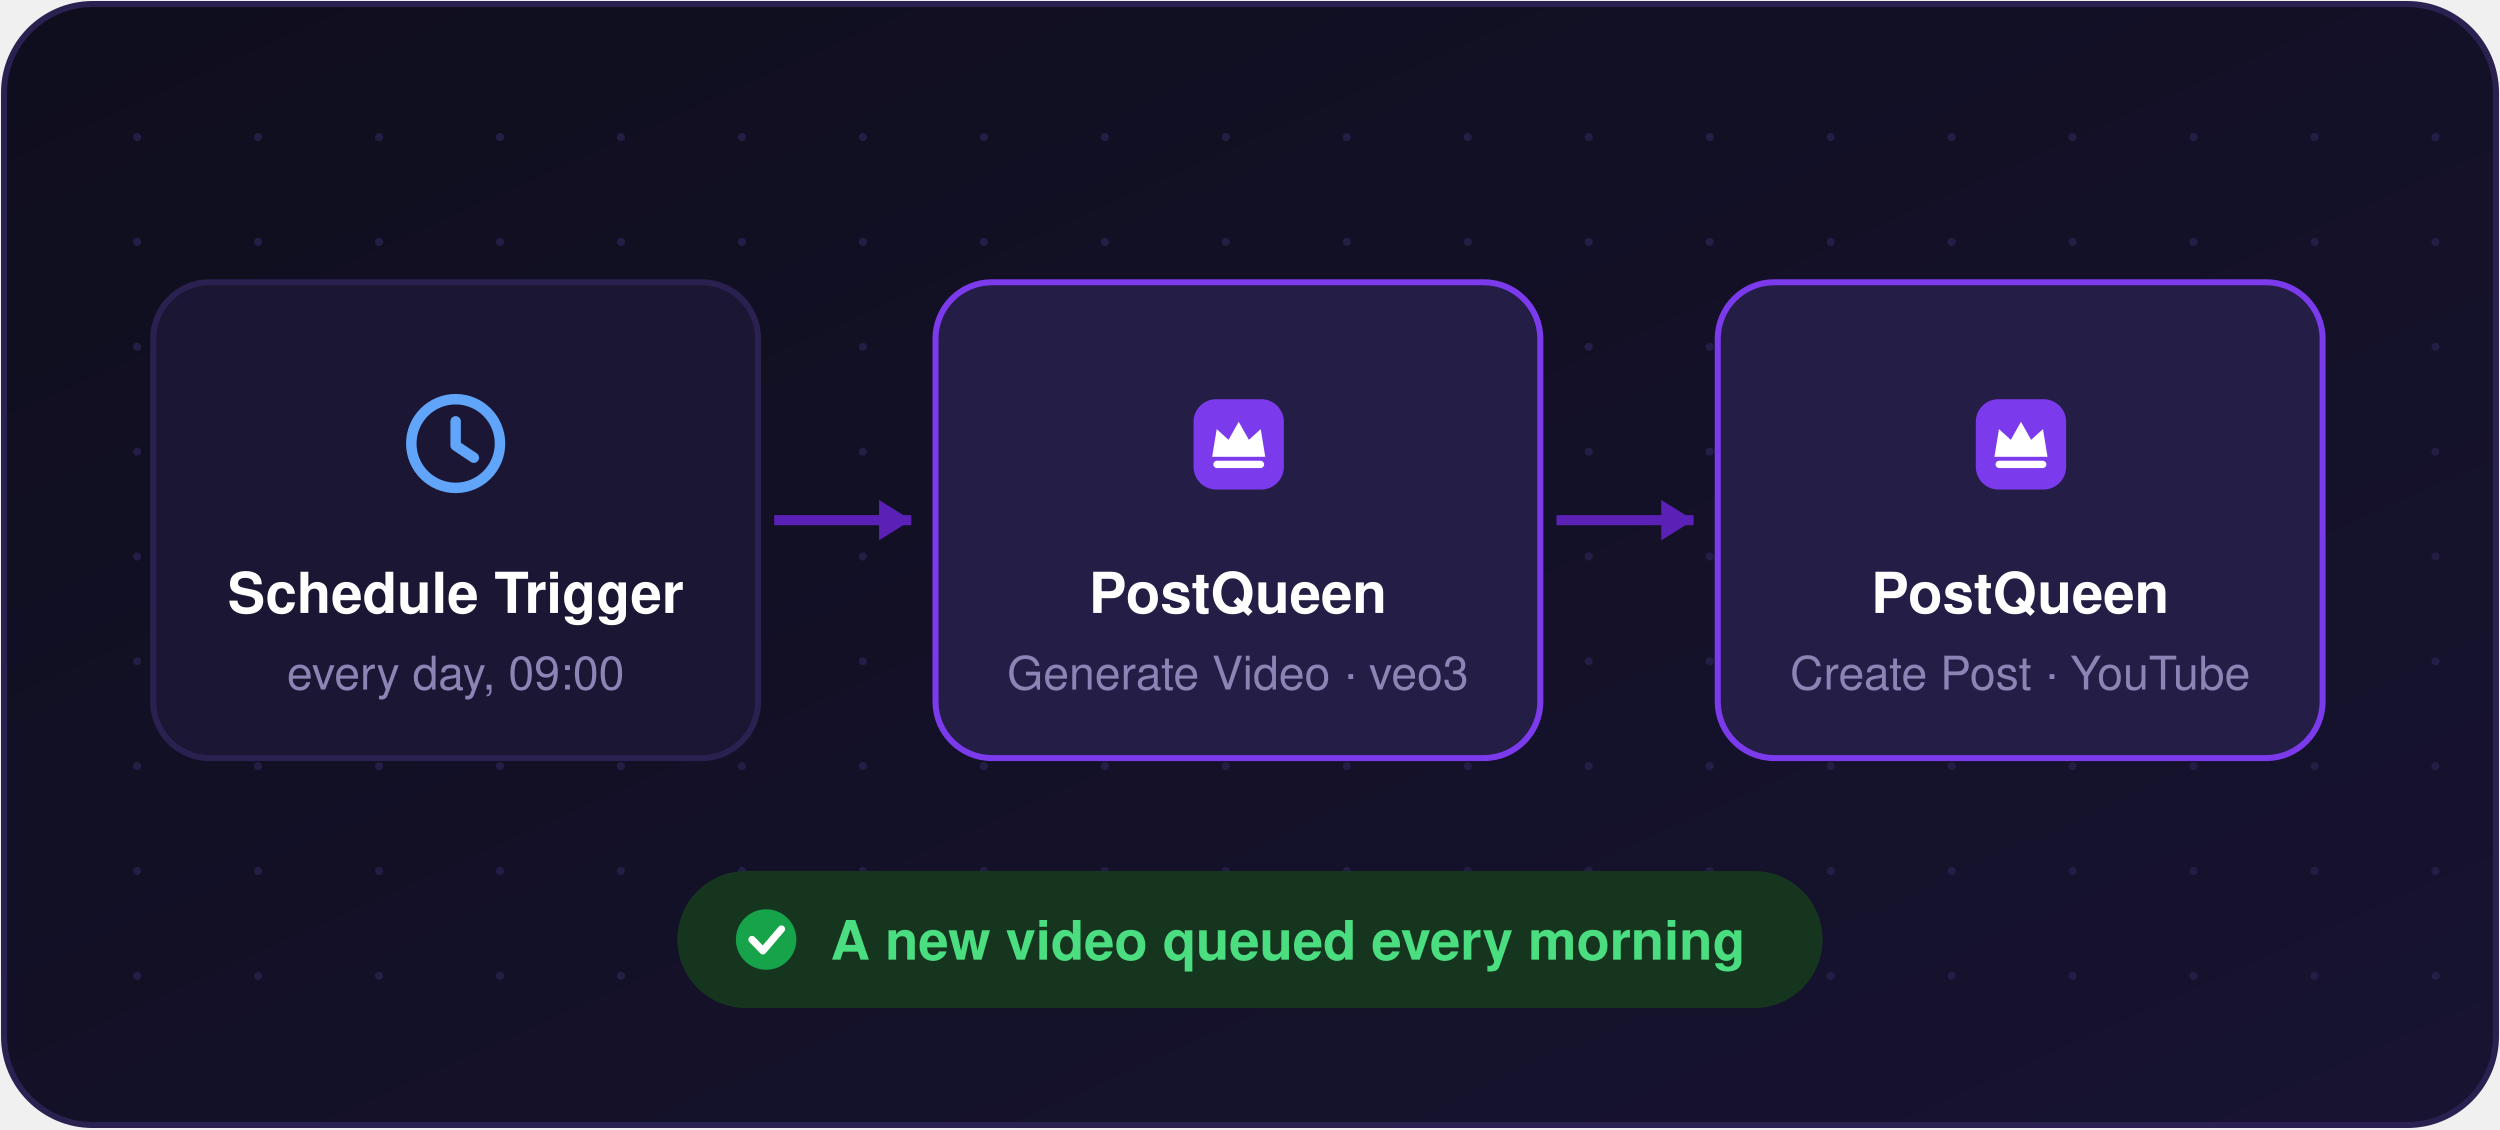
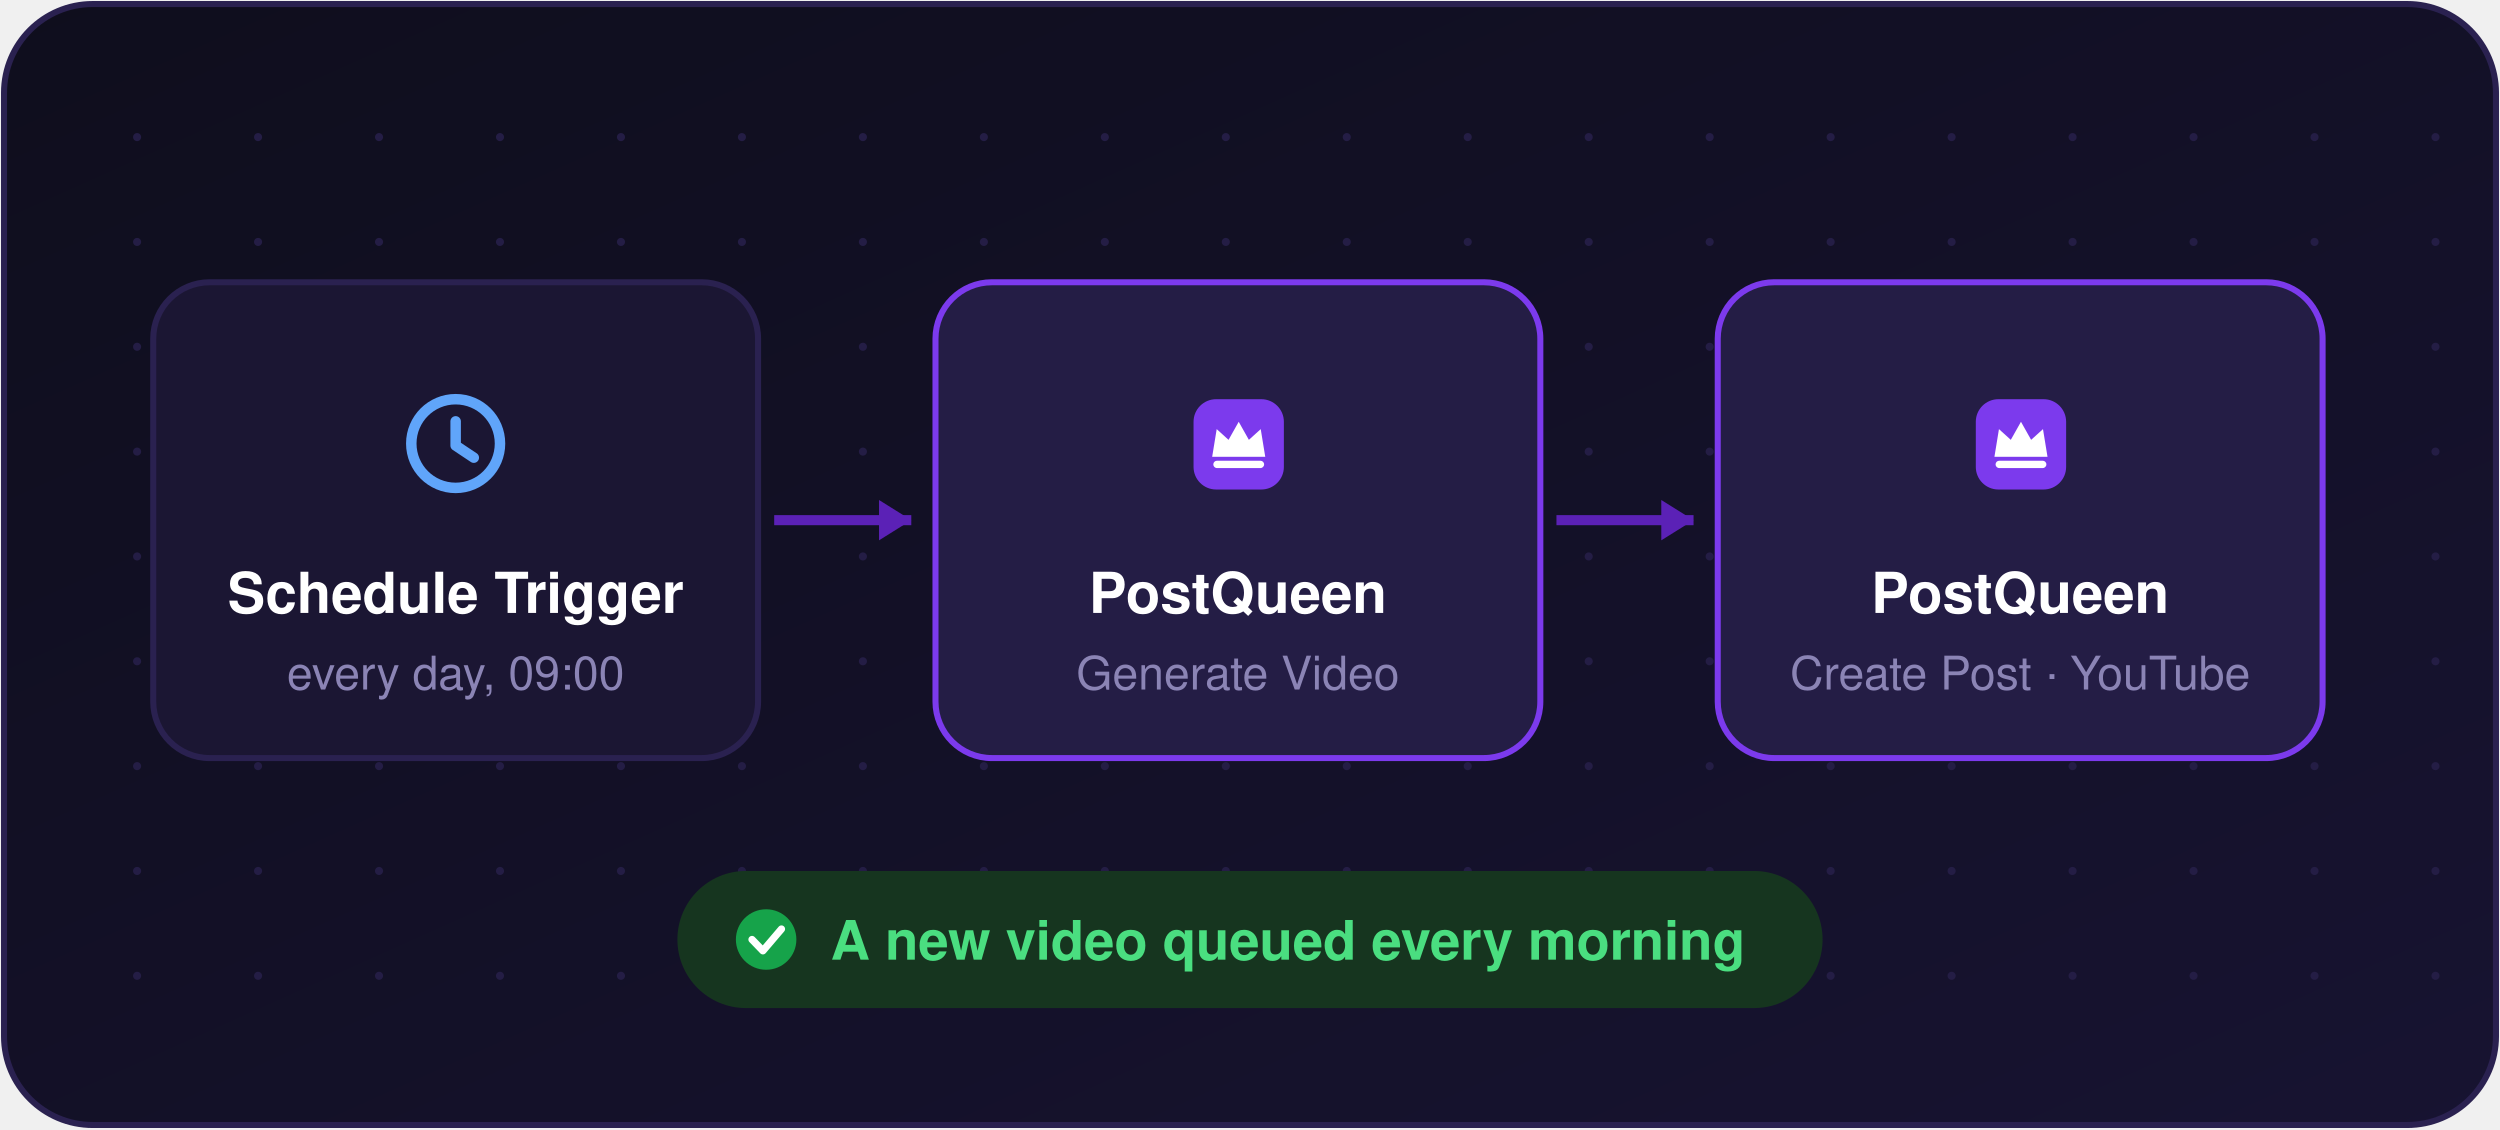
<svg xmlns="http://www.w3.org/2000/svg" width="620" height="280" viewBox="0 0 620 280" role="img" aria-label="n8n workflow: schedule trigger every morning, PostQueen Generate Video, PostQueen Create Post to YouTube — a new video queued every morning">
  <defs>
    <linearGradient id="bg" x1="0" y1="0" x2="1" y2="1">
      <stop offset="0" stop-color="#0f0e1d" />
      <stop offset="1" stop-color="#171331" />
    </linearGradient>
  </defs>
  <rect x="1" y="1" width="618" height="278" rx="22" fill="url(#bg)" stroke="#2a2150" stroke-width="1.5" />
  <circle cx="34" cy="34" r="1" fill="#241d45" />
  <circle cx="64" cy="34" r="1" fill="#241d45" />
  <circle cx="94" cy="34" r="1" fill="#241d45" />
  <circle cx="124" cy="34" r="1" fill="#241d45" />
  <circle cx="154" cy="34" r="1" fill="#241d45" />
  <circle cx="184" cy="34" r="1" fill="#241d45" />
  <circle cx="214" cy="34" r="1" fill="#241d45" />
  <circle cx="244" cy="34" r="1" fill="#241d45" />
  <circle cx="274" cy="34" r="1" fill="#241d45" />
  <circle cx="304" cy="34" r="1" fill="#241d45" />
  <circle cx="334" cy="34" r="1" fill="#241d45" />
  <circle cx="364" cy="34" r="1" fill="#241d45" />
  <circle cx="394" cy="34" r="1" fill="#241d45" />
  <circle cx="424" cy="34" r="1" fill="#241d45" />
  <circle cx="454" cy="34" r="1" fill="#241d45" />
  <circle cx="484" cy="34" r="1" fill="#241d45" />
  <circle cx="514" cy="34" r="1" fill="#241d45" />
  <circle cx="544" cy="34" r="1" fill="#241d45" />
  <circle cx="574" cy="34" r="1" fill="#241d45" />
  <circle cx="604" cy="34" r="1" fill="#241d45" />
  <circle cx="34" cy="60" r="1" fill="#241d45" />
  <circle cx="64" cy="60" r="1" fill="#241d45" />
  <circle cx="94" cy="60" r="1" fill="#241d45" />
  <circle cx="124" cy="60" r="1" fill="#241d45" />
  <circle cx="154" cy="60" r="1" fill="#241d45" />
  <circle cx="184" cy="60" r="1" fill="#241d45" />
  <circle cx="214" cy="60" r="1" fill="#241d45" />
  <circle cx="244" cy="60" r="1" fill="#241d45" />
  <circle cx="274" cy="60" r="1" fill="#241d45" />
  <circle cx="304" cy="60" r="1" fill="#241d45" />
  <circle cx="334" cy="60" r="1" fill="#241d45" />
  <circle cx="364" cy="60" r="1" fill="#241d45" />
  <circle cx="394" cy="60" r="1" fill="#241d45" />
  <circle cx="424" cy="60" r="1" fill="#241d45" />
  <circle cx="454" cy="60" r="1" fill="#241d45" />
  <circle cx="484" cy="60" r="1" fill="#241d45" />
  <circle cx="514" cy="60" r="1" fill="#241d45" />
  <circle cx="544" cy="60" r="1" fill="#241d45" />
  <circle cx="574" cy="60" r="1" fill="#241d45" />
  <circle cx="604" cy="60" r="1" fill="#241d45" />
  <circle cx="34" cy="86" r="1" fill="#241d45" />
  <circle cx="64" cy="86" r="1" fill="#241d45" />
  <circle cx="94" cy="86" r="1" fill="#241d45" />
  <circle cx="124" cy="86" r="1" fill="#241d45" />
  <circle cx="154" cy="86" r="1" fill="#241d45" />
  <circle cx="184" cy="86" r="1" fill="#241d45" />
  <circle cx="214" cy="86" r="1" fill="#241d45" />
  <circle cx="244" cy="86" r="1" fill="#241d45" />
  <circle cx="274" cy="86" r="1" fill="#241d45" />
  <circle cx="304" cy="86" r="1" fill="#241d45" />
  <circle cx="334" cy="86" r="1" fill="#241d45" />
  <circle cx="364" cy="86" r="1" fill="#241d45" />
  <circle cx="394" cy="86" r="1" fill="#241d45" />
  <circle cx="424" cy="86" r="1" fill="#241d45" />
  <circle cx="454" cy="86" r="1" fill="#241d45" />
  <circle cx="484" cy="86" r="1" fill="#241d45" />
  <circle cx="514" cy="86" r="1" fill="#241d45" />
  <circle cx="544" cy="86" r="1" fill="#241d45" />
  <circle cx="574" cy="86" r="1" fill="#241d45" />
  <circle cx="604" cy="86" r="1" fill="#241d45" />
  <circle cx="34" cy="112" r="1" fill="#241d45" />
  <circle cx="64" cy="112" r="1" fill="#241d45" />
  <circle cx="94" cy="112" r="1" fill="#241d45" />
  <circle cx="124" cy="112" r="1" fill="#241d45" />
  <circle cx="154" cy="112" r="1" fill="#241d45" />
  <circle cx="184" cy="112" r="1" fill="#241d45" />
  <circle cx="214" cy="112" r="1" fill="#241d45" />
  <circle cx="244" cy="112" r="1" fill="#241d45" />
  <circle cx="274" cy="112" r="1" fill="#241d45" />
  <circle cx="304" cy="112" r="1" fill="#241d45" />
  <circle cx="334" cy="112" r="1" fill="#241d45" />
  <circle cx="364" cy="112" r="1" fill="#241d45" />
  <circle cx="394" cy="112" r="1" fill="#241d45" />
  <circle cx="424" cy="112" r="1" fill="#241d45" />
  <circle cx="454" cy="112" r="1" fill="#241d45" />
  <circle cx="484" cy="112" r="1" fill="#241d45" />
  <circle cx="514" cy="112" r="1" fill="#241d45" />
  <circle cx="544" cy="112" r="1" fill="#241d45" />
  <circle cx="574" cy="112" r="1" fill="#241d45" />
  <circle cx="604" cy="112" r="1" fill="#241d45" />
  <circle cx="34" cy="138" r="1" fill="#241d45" />
  <circle cx="64" cy="138" r="1" fill="#241d45" />
  <circle cx="94" cy="138" r="1" fill="#241d45" />
  <circle cx="124" cy="138" r="1" fill="#241d45" />
  <circle cx="154" cy="138" r="1" fill="#241d45" />
  <circle cx="184" cy="138" r="1" fill="#241d45" />
  <circle cx="214" cy="138" r="1" fill="#241d45" />
  <circle cx="244" cy="138" r="1" fill="#241d45" />
  <circle cx="274" cy="138" r="1" fill="#241d45" />
  <circle cx="304" cy="138" r="1" fill="#241d45" />
  <circle cx="334" cy="138" r="1" fill="#241d45" />
  <circle cx="364" cy="138" r="1" fill="#241d45" />
  <circle cx="394" cy="138" r="1" fill="#241d45" />
  <circle cx="424" cy="138" r="1" fill="#241d45" />
  <circle cx="454" cy="138" r="1" fill="#241d45" />
  <circle cx="484" cy="138" r="1" fill="#241d45" />
  <circle cx="514" cy="138" r="1" fill="#241d45" />
  <circle cx="544" cy="138" r="1" fill="#241d45" />
  <circle cx="574" cy="138" r="1" fill="#241d45" />
  <circle cx="604" cy="138" r="1" fill="#241d45" />
  <circle cx="34" cy="164" r="1" fill="#241d45" />
  <circle cx="64" cy="164" r="1" fill="#241d45" />
  <circle cx="94" cy="164" r="1" fill="#241d45" />
  <circle cx="124" cy="164" r="1" fill="#241d45" />
  <circle cx="154" cy="164" r="1" fill="#241d45" />
  <circle cx="184" cy="164" r="1" fill="#241d45" />
  <circle cx="214" cy="164" r="1" fill="#241d45" />
  <circle cx="244" cy="164" r="1" fill="#241d45" />
  <circle cx="274" cy="164" r="1" fill="#241d45" />
  <circle cx="304" cy="164" r="1" fill="#241d45" />
  <circle cx="334" cy="164" r="1" fill="#241d45" />
  <circle cx="364" cy="164" r="1" fill="#241d45" />
  <circle cx="394" cy="164" r="1" fill="#241d45" />
  <circle cx="424" cy="164" r="1" fill="#241d45" />
  <circle cx="454" cy="164" r="1" fill="#241d45" />
  <circle cx="484" cy="164" r="1" fill="#241d45" />
  <circle cx="514" cy="164" r="1" fill="#241d45" />
  <circle cx="544" cy="164" r="1" fill="#241d45" />
  <circle cx="574" cy="164" r="1" fill="#241d45" />
  <circle cx="604" cy="164" r="1" fill="#241d45" />
  <circle cx="34" cy="190" r="1" fill="#241d45" />
  <circle cx="64" cy="190" r="1" fill="#241d45" />
  <circle cx="94" cy="190" r="1" fill="#241d45" />
  <circle cx="124" cy="190" r="1" fill="#241d45" />
  <circle cx="154" cy="190" r="1" fill="#241d45" />
  <circle cx="184" cy="190" r="1" fill="#241d45" />
  <circle cx="214" cy="190" r="1" fill="#241d45" />
  <circle cx="244" cy="190" r="1" fill="#241d45" />
  <circle cx="274" cy="190" r="1" fill="#241d45" />
  <circle cx="304" cy="190" r="1" fill="#241d45" />
  <circle cx="334" cy="190" r="1" fill="#241d45" />
  <circle cx="364" cy="190" r="1" fill="#241d45" />
  <circle cx="394" cy="190" r="1" fill="#241d45" />
  <circle cx="424" cy="190" r="1" fill="#241d45" />
  <circle cx="454" cy="190" r="1" fill="#241d45" />
  <circle cx="484" cy="190" r="1" fill="#241d45" />
  <circle cx="514" cy="190" r="1" fill="#241d45" />
  <circle cx="544" cy="190" r="1" fill="#241d45" />
  <circle cx="574" cy="190" r="1" fill="#241d45" />
  <circle cx="604" cy="190" r="1" fill="#241d45" />
  <circle cx="34" cy="216" r="1" fill="#241d45" />
  <circle cx="64" cy="216" r="1" fill="#241d45" />
  <circle cx="94" cy="216" r="1" fill="#241d45" />
  <circle cx="124" cy="216" r="1" fill="#241d45" />
  <circle cx="154" cy="216" r="1" fill="#241d45" />
  <circle cx="184" cy="216" r="1" fill="#241d45" />
  <circle cx="214" cy="216" r="1" fill="#241d45" />
  <circle cx="244" cy="216" r="1" fill="#241d45" />
  <circle cx="274" cy="216" r="1" fill="#241d45" />
  <circle cx="304" cy="216" r="1" fill="#241d45" />
  <circle cx="334" cy="216" r="1" fill="#241d45" />
  <circle cx="364" cy="216" r="1" fill="#241d45" />
  <circle cx="394" cy="216" r="1" fill="#241d45" />
  <circle cx="424" cy="216" r="1" fill="#241d45" />
  <circle cx="454" cy="216" r="1" fill="#241d45" />
  <circle cx="484" cy="216" r="1" fill="#241d45" />
  <circle cx="514" cy="216" r="1" fill="#241d45" />
  <circle cx="544" cy="216" r="1" fill="#241d45" />
  <circle cx="574" cy="216" r="1" fill="#241d45" />
  <circle cx="604" cy="216" r="1" fill="#241d45" />
  <circle cx="34" cy="242" r="1" fill="#241d45" />
  <circle cx="64" cy="242" r="1" fill="#241d45" />
  <circle cx="94" cy="242" r="1" fill="#241d45" />
  <circle cx="124" cy="242" r="1" fill="#241d45" />
  <circle cx="154" cy="242" r="1" fill="#241d45" />
  <circle cx="184" cy="242" r="1" fill="#241d45" />
  <circle cx="214" cy="242" r="1" fill="#241d45" />
  <circle cx="244" cy="242" r="1" fill="#241d45" />
  <circle cx="274" cy="242" r="1" fill="#241d45" />
  <circle cx="304" cy="242" r="1" fill="#241d45" />
  <circle cx="334" cy="242" r="1" fill="#241d45" />
  <circle cx="364" cy="242" r="1" fill="#241d45" />
  <circle cx="394" cy="242" r="1" fill="#241d45" />
  <circle cx="424" cy="242" r="1" fill="#241d45" />
  <circle cx="454" cy="242" r="1" fill="#241d45" />
  <circle cx="484" cy="242" r="1" fill="#241d45" />
  <circle cx="514" cy="242" r="1" fill="#241d45" />
  <circle cx="544" cy="242" r="1" fill="#241d45" />
  <circle cx="574" cy="242" r="1" fill="#241d45" />
  <circle cx="604" cy="242" r="1" fill="#241d45" />
  <rect x="38" y="70" width="150" height="118" rx="14" fill="#1b1633" stroke="#2a2150" stroke-width="1.5" />
  <g transform="translate(113,110)">
    <circle r="11" fill="none" stroke="#60a5fa" stroke-width="2.6" />
    <path d="M0,-5.5 L0,0.5 L4.5,3.5" fill="none" stroke="#60a5fa" stroke-width="2.6" stroke-linecap="round" stroke-linejoin="round" />
  </g>
  <text x="113" y="152" text-anchor="middle" font-family="'Segoe UI',Helvetica,Arial,sans-serif" font-size="14" font-weight="700" fill="#ffffff">Schedule Trigger</text>
  <text x="113" y="171" text-anchor="middle" font-family="'Segoe UI',Helvetica,Arial,sans-serif" font-size="11.5" fill="#8b84b5">every day, 09:00</text>
  <rect x="232" y="70" width="150" height="118" rx="14" fill="#241d45" stroke="#7c3aed" stroke-width="1.5" />
  <g transform="translate(307,110)">
    <g transform="translate(-11,-11) scale(0.7)">
      <rect width="32" height="32" rx="8" fill="#7c3aed" />
      <path d="M6.6 20.4 L8.2 10.6 L12.4 14.4 L16 8 L19.6 14.4 L23.8 10.6 L25.4 20.4 Z" fill="#ffffff" />
      <rect x="7" y="21.8" width="18" height="2.6" rx="1.3" fill="#ffffff" />
    </g>
  </g>
  <text x="307" y="152" text-anchor="middle" font-family="'Segoe UI',Helvetica,Arial,sans-serif" font-size="14" font-weight="700" fill="#ffffff">PostQueen</text>
-   <text x="307" y="171" text-anchor="middle" font-family="'Segoe UI',Helvetica,Arial,sans-serif" font-size="11.5" fill="#8b84b5">Generate Video · veo3</text>
+   <text x="307" y="171" text-anchor="middle" font-family="'Segoe UI',Helvetica,Arial,sans-serif" font-size="11.5" fill="#8b84b5">Generate Video</text>
  <rect x="426" y="70" width="150" height="118" rx="14" fill="#241d45" stroke="#7c3aed" stroke-width="1.5" />
  <g transform="translate(501,110)">
    <g transform="translate(-11,-11) scale(0.7)">
      <rect width="32" height="32" rx="8" fill="#7c3aed" />
      <path d="M6.6 20.4 L8.2 10.6 L12.4 14.4 L16 8 L19.6 14.4 L23.8 10.6 L25.4 20.4 Z" fill="#ffffff" />
      <rect x="7" y="21.8" width="18" height="2.6" rx="1.3" fill="#ffffff" />
    </g>
  </g>
  <text x="501" y="152" text-anchor="middle" font-family="'Segoe UI',Helvetica,Arial,sans-serif" font-size="14" font-weight="700" fill="#ffffff">PostQueen</text>
  <text x="501" y="171" text-anchor="middle" font-family="'Segoe UI',Helvetica,Arial,sans-serif" font-size="11.5" fill="#8b84b5">Create Post · YouTube</text>
  <line x1="192" y1="129" x2="226" y2="129" stroke="#5b21b6" stroke-width="2.5" />
  <path d="M226,129 L218,124 L218,134 Z" fill="#5b21b6" />
  <line x1="386" y1="129" x2="420" y2="129" stroke="#5b21b6" stroke-width="2.5" />
  <path d="M420,129 L412,124 L412,134 Z" fill="#5b21b6" />
  <rect x="168" y="216" width="284" height="34" rx="17" fill="#16351f" />
  <circle cx="190" cy="233" r="7.5" fill="#16a34a" />
  <path d="M186.5,233 L189.2,235.8 L193.8,230.4" stroke="#ffffff" stroke-width="1.8" fill="none" stroke-linecap="round" stroke-linejoin="round" />
  <text x="206" y="238" font-family="'Segoe UI',Helvetica,Arial,sans-serif" font-size="13.5" font-weight="600" fill="#4ade80">A new video queued every morning</text>
</svg>
